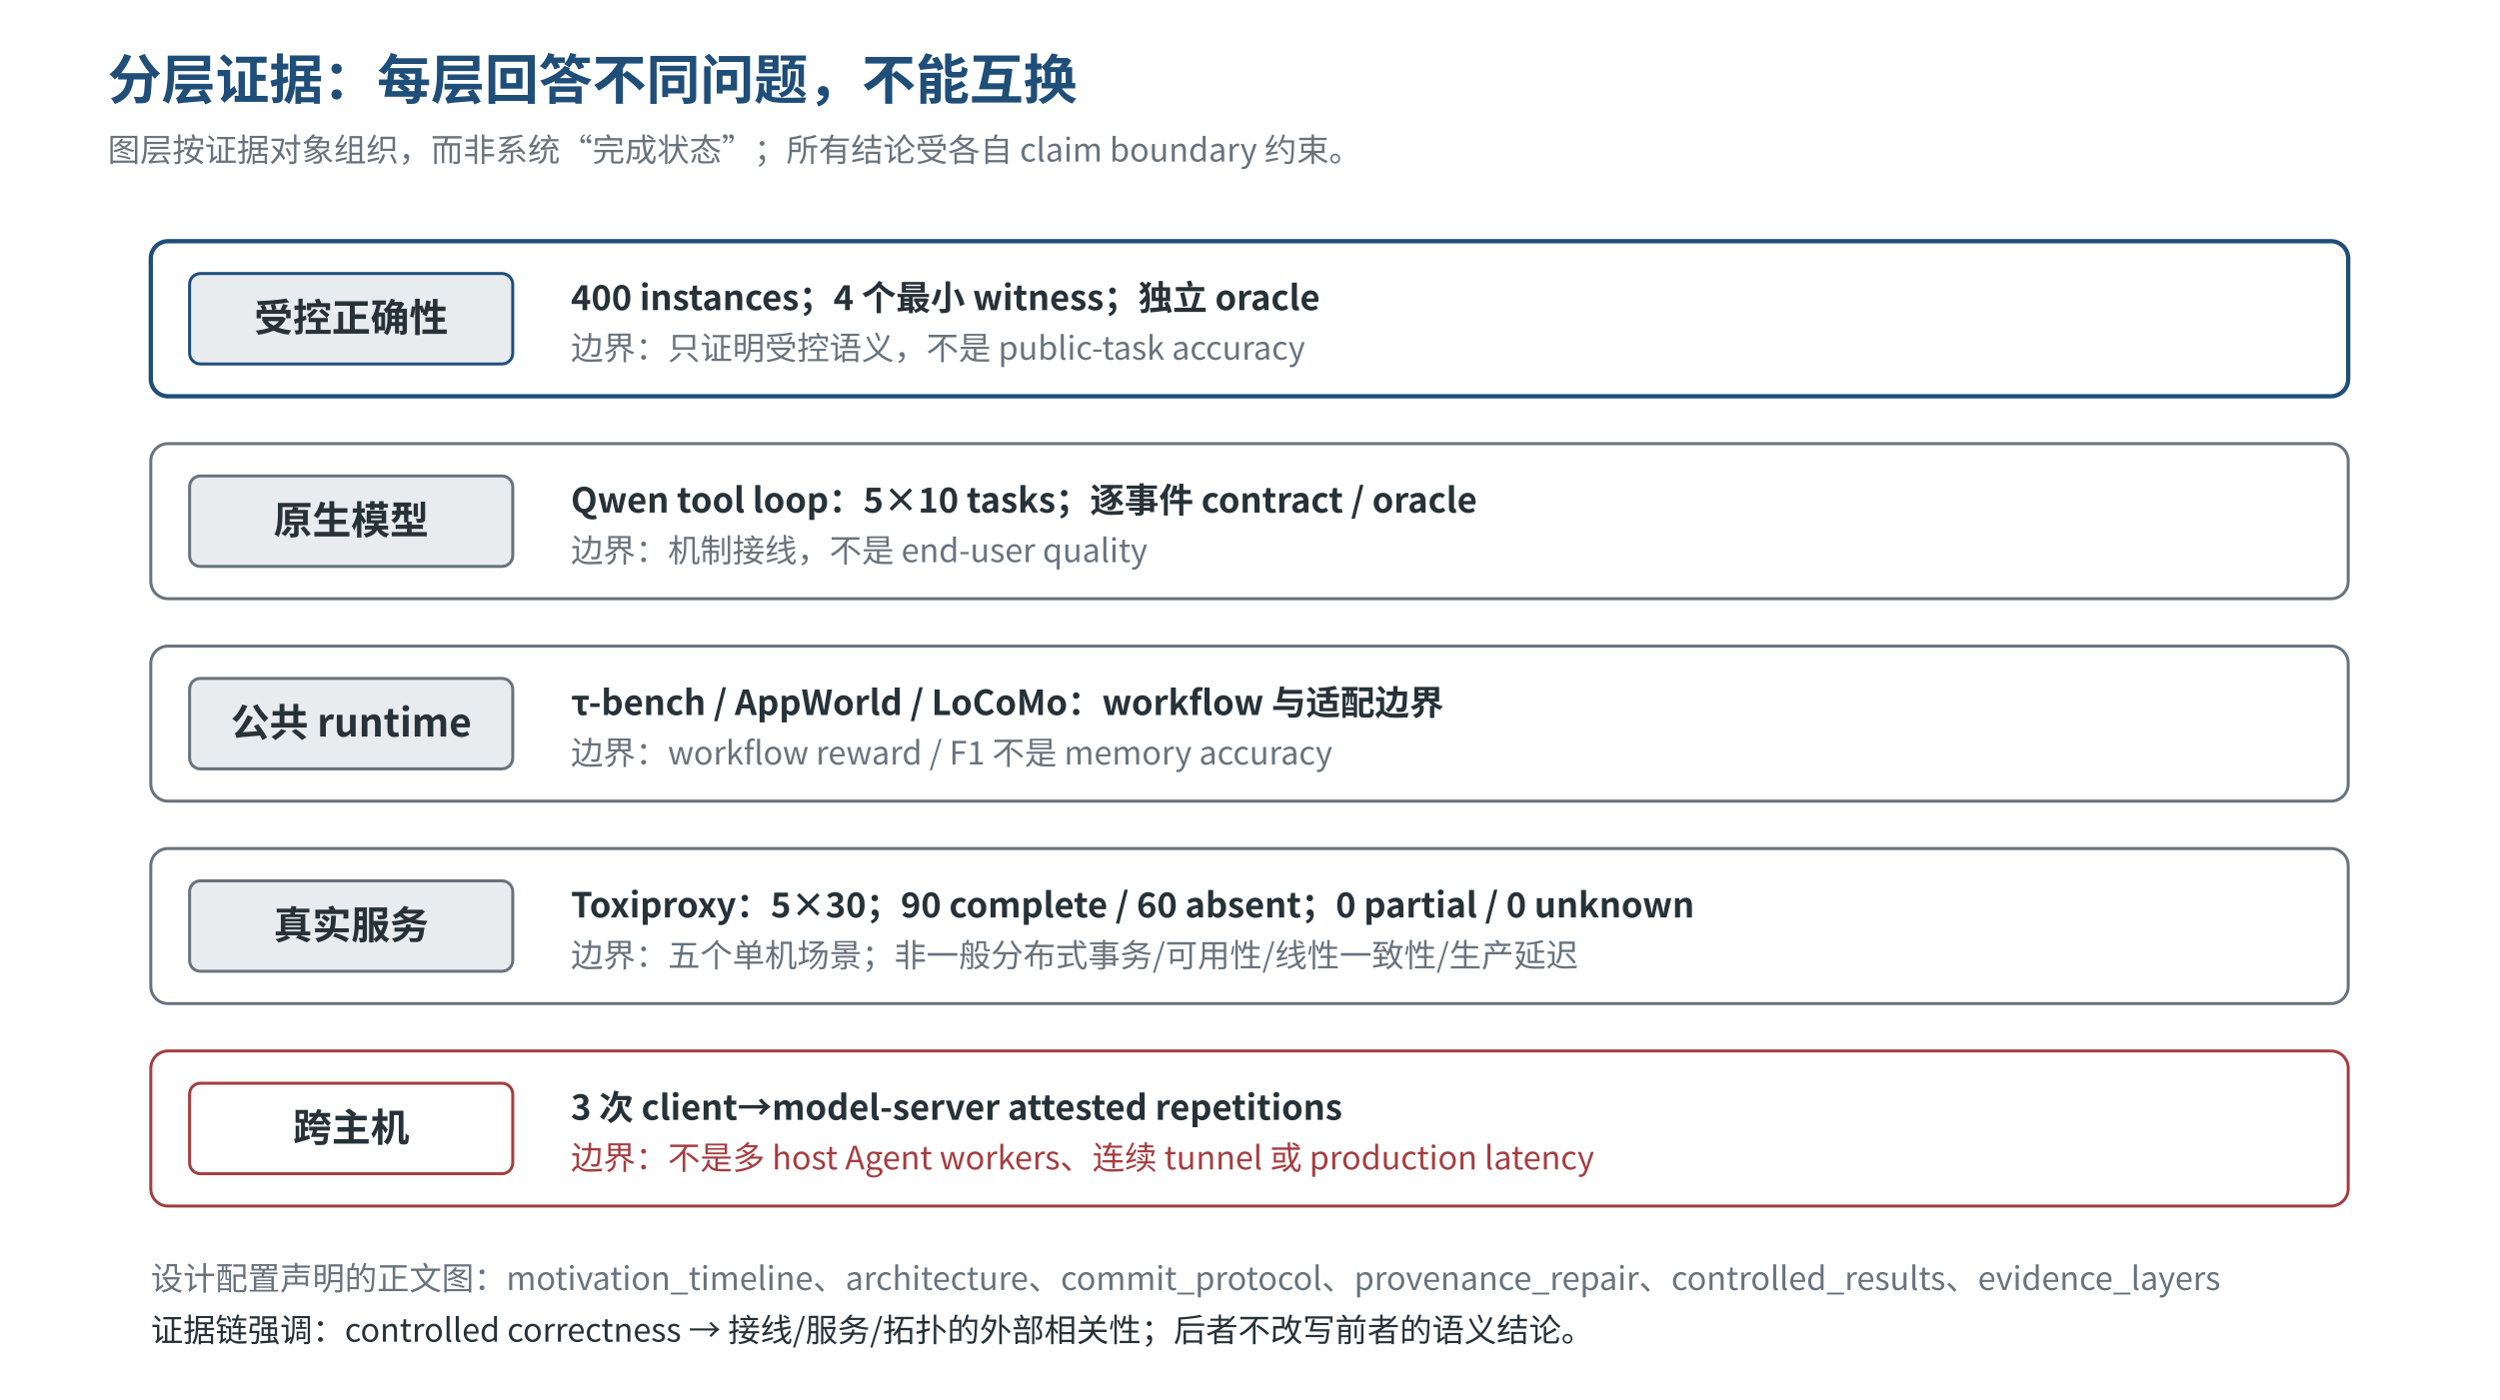
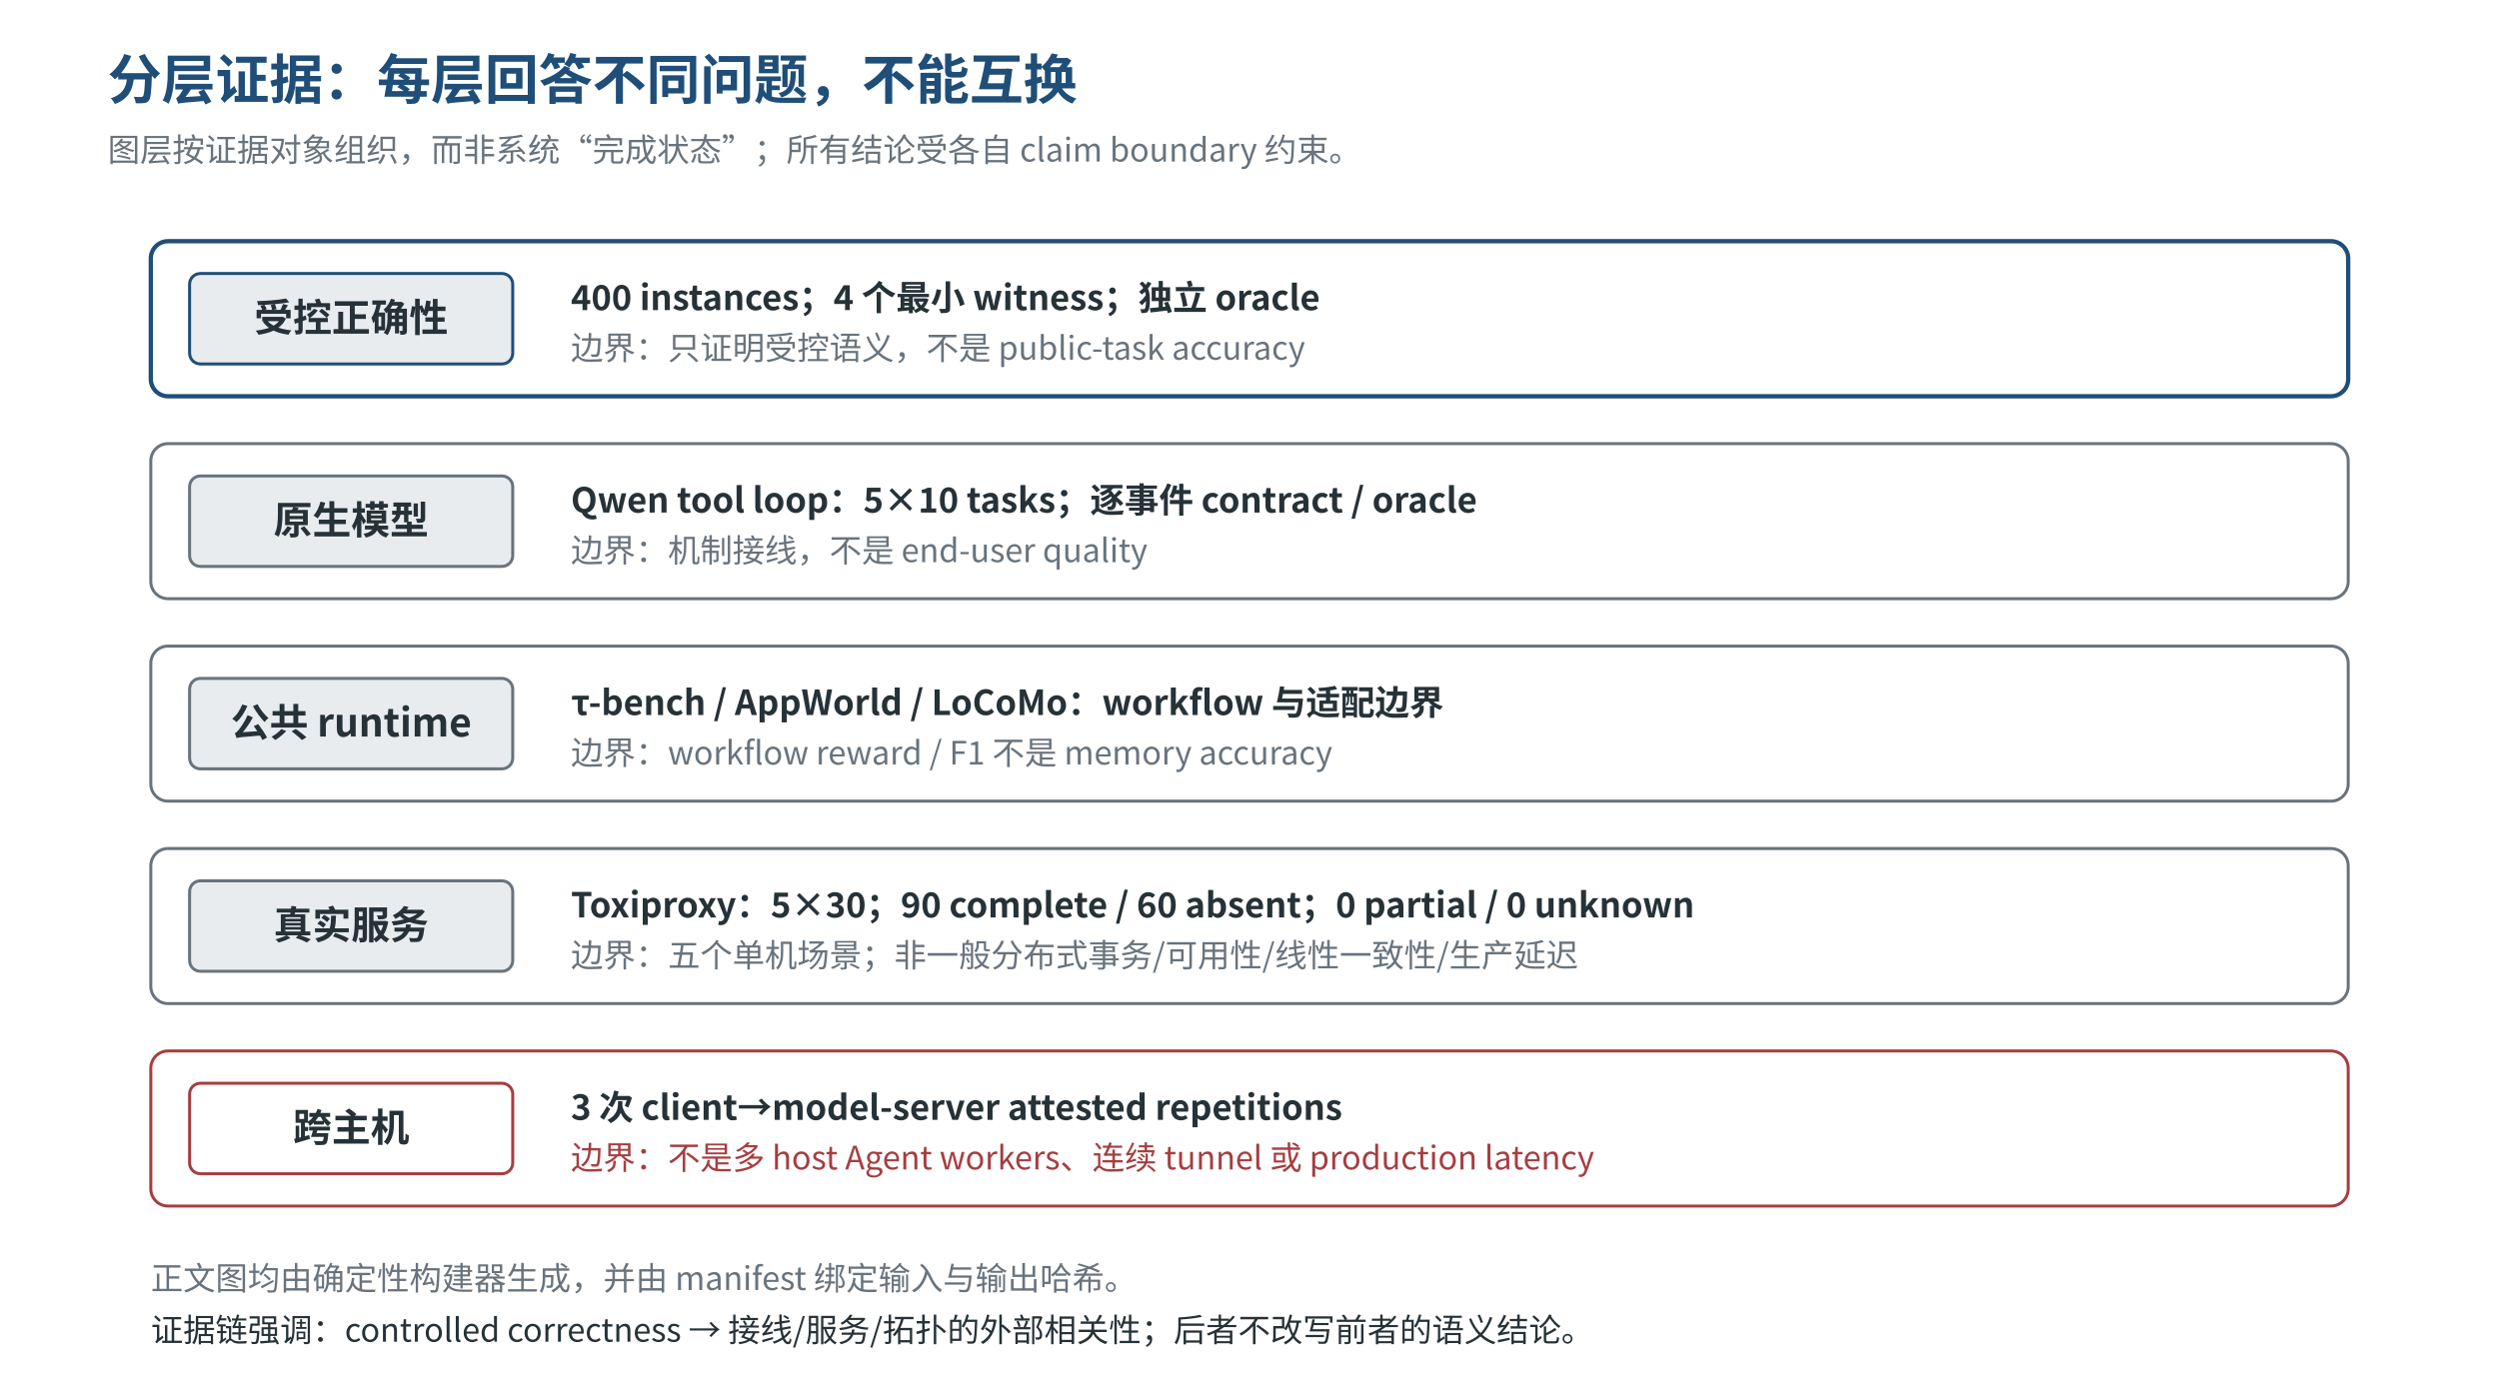
<svg xmlns="http://www.w3.org/2000/svg" width="1160" height="650" viewBox="0 0 1160 650" role="img" aria-labelledby="title desc">
  <style>text { font-family: Arial Unicode MS, Hiragino Sans GB, Noto Sans CJK SC, sans-serif; } .struct { stroke: #68737D; stroke-width: 1.4; fill: none; } .flow { stroke: #1F4E79; stroke-width: 2; fill: none; } .muted { stroke: #68737D; stroke-width: 1.2; fill: none; } .future { stroke: #A63D40; stroke-width: 1.5; stroke-dasharray: 5 4; fill: none; }</style>
  <text x="50" y="46" font-size="25" font-weight="700" fill="#1F4E79">分层证据：每层回答不同问题，不能互换</text>
  <text x="50" y="75" font-size="15" fill="#68737D">图层按证据对象组织，而非系统“完成状态”；所有结论受各自 claim boundary 约束。</text>
  <rect x="70.0" y="112.0" width="1020.0" height="72.0" rx="8" fill="none" stroke="#1F4E79" stroke-width="2" />
  <rect x="88.0" y="127.0" width="150.0" height="42.0" rx="5" fill="#E8ECEF" stroke="#1F4E79" stroke-width="1.4" />
  <text x="163.0" y="154.0" text-anchor="middle" font-size="18" font-weight="700" fill="#263238">受控正确性</text>
  <text x="265.0" y="144.0" text-anchor="start" font-size="16" font-weight="600" fill="#263238">400 instances；4 个最小 witness；独立 oracle</text>
  <text x="265.0" y="167.0" text-anchor="start" font-size="15" font-weight="400" fill="#68737D">边界：只证明受控语义，不是 public-task accuracy</text>
  <rect x="70.0" y="206.0" width="1020.0" height="72.0" rx="8" fill="none" stroke="#68737D" stroke-width="1.4" />
  <rect x="88.0" y="221.0" width="150.0" height="42.0" rx="5" fill="#E8ECEF" stroke="#68737D" stroke-width="1.4" />
  <text x="163.0" y="248.0" text-anchor="middle" font-size="18" font-weight="700" fill="#263238">原生模型</text>
  <text x="265.0" y="238.0" text-anchor="start" font-size="16" font-weight="600" fill="#263238">Qwen tool loop：5×10 tasks；逐事件 contract / oracle</text>
  <text x="265.0" y="261.0" text-anchor="start" font-size="15" font-weight="400" fill="#68737D">边界：机制接线，不是 end-user quality</text>
  <rect x="70.0" y="300.0" width="1020.0" height="72.0" rx="8" fill="none" stroke="#68737D" stroke-width="1.4" />
  <rect x="88.0" y="315.0" width="150.0" height="42.0" rx="5" fill="#E8ECEF" stroke="#68737D" stroke-width="1.4" />
  <text x="163.0" y="342.0" text-anchor="middle" font-size="18" font-weight="700" fill="#263238">公共 runtime</text>
  <text x="265.0" y="332.0" text-anchor="start" font-size="16" font-weight="600" fill="#263238">τ-bench / AppWorld / LoCoMo：workflow 与适配边界</text>
  <text x="265.0" y="355.0" text-anchor="start" font-size="15" font-weight="400" fill="#68737D">边界：workflow reward / F1 不是 memory accuracy</text>
  <rect x="70.0" y="394.0" width="1020.0" height="72.0" rx="8" fill="none" stroke="#68737D" stroke-width="1.4" />
  <rect x="88.0" y="409.0" width="150.0" height="42.0" rx="5" fill="#E8ECEF" stroke="#68737D" stroke-width="1.4" />
  <text x="163.0" y="436.0" text-anchor="middle" font-size="18" font-weight="700" fill="#263238">真实服务</text>
  <text x="265.0" y="426.0" text-anchor="start" font-size="16" font-weight="600" fill="#263238">Toxiproxy：5×30；90 complete / 60 absent；0 partial / 0 unknown</text>
  <text x="265.0" y="449.0" text-anchor="start" font-size="15" font-weight="400" fill="#68737D">边界：五个单机场景；非一般分布式事务/可用性/线性一致性/生产延迟</text>
  <rect x="70.0" y="488.0" width="1020.0" height="72.0" rx="8" fill="none" stroke="#A63D40" stroke-width="1.4" />
  <rect x="88.0" y="503.0" width="150.0" height="42.0" rx="5" fill="none" stroke="#A63D40" stroke-width="1.4" />
  <text x="163.0" y="530.0" text-anchor="middle" font-size="18" font-weight="700" fill="#263238">跨主机</text>
  <text x="265.0" y="520.0" text-anchor="start" font-size="16" font-weight="600" fill="#263238">3 次 client→model-server attested repetitions</text>
  <text x="265.0" y="543.0" text-anchor="start" font-size="15" font-weight="400" fill="#A63D40">边界：不是多 host Agent workers、连续 tunnel 或 production latency</text>
-   <text x="70.0" y="599.0" text-anchor="start" font-size="15" font-weight="400" fill="#68737D">设计配置声明的正文图：motivation_timeline、architecture、commit_protocol、provenance_repair、controlled_results、evidence_layers</text>
+   <text x="70.0" y="599.0" text-anchor="start" font-size="15" font-weight="400" fill="#68737D">正文图均由确定性构建器生成，并由 manifest 绑定输入与输出哈希。</text>
  <text x="70.0" y="623.0" text-anchor="start" font-size="15" font-weight="400" fill="#263238">证据链强调：controlled correctness → 接线/服务/拓扑的外部相关性；后者不改写前者的语义结论。</text>
</svg>
